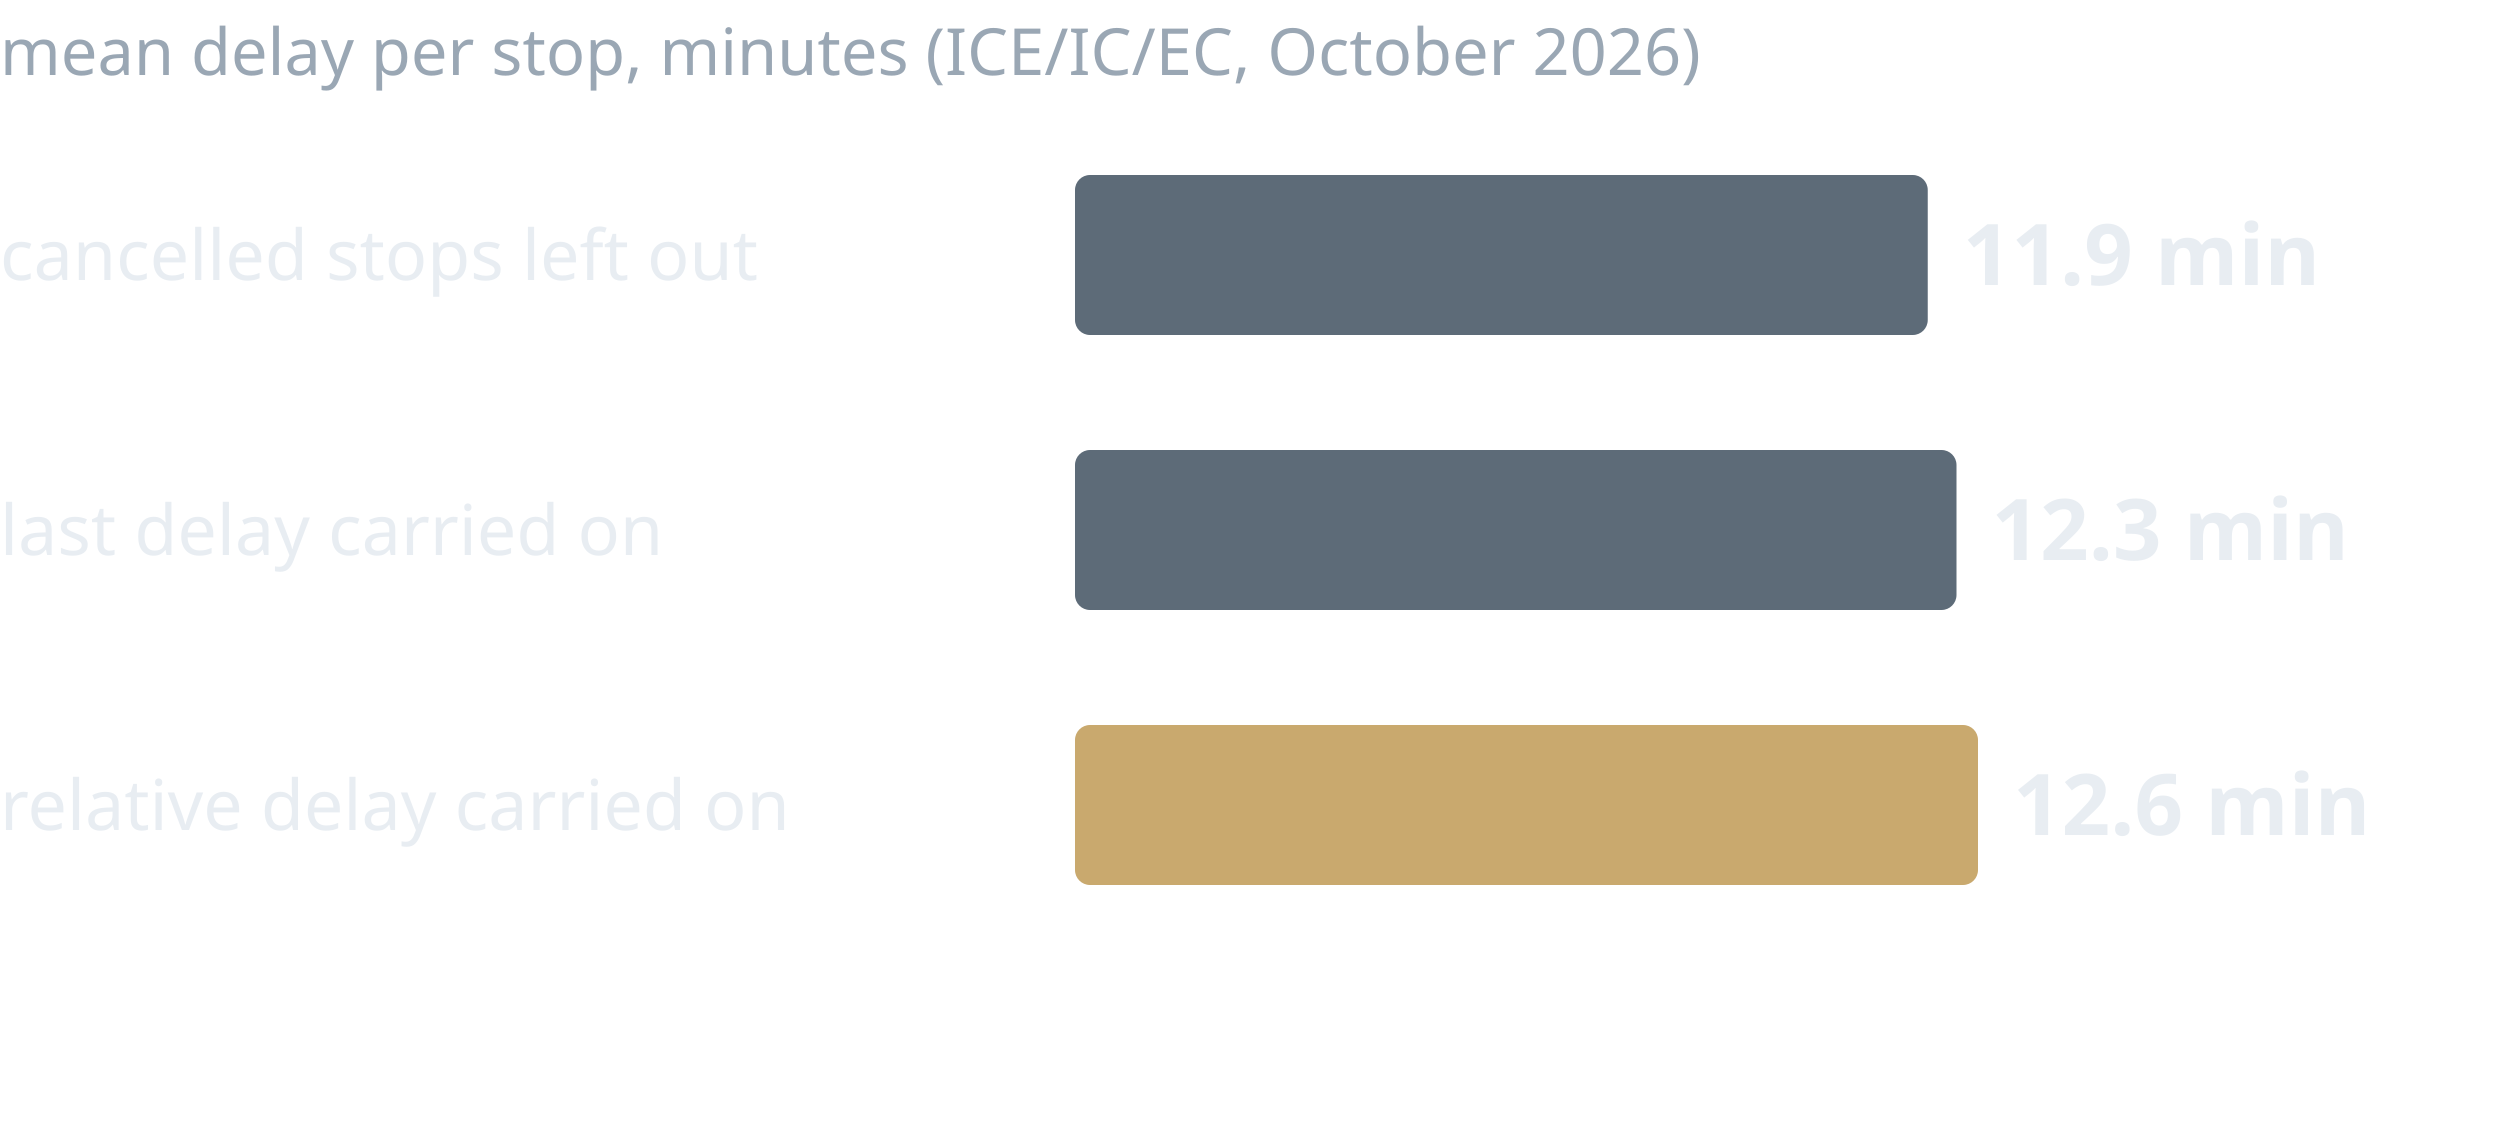
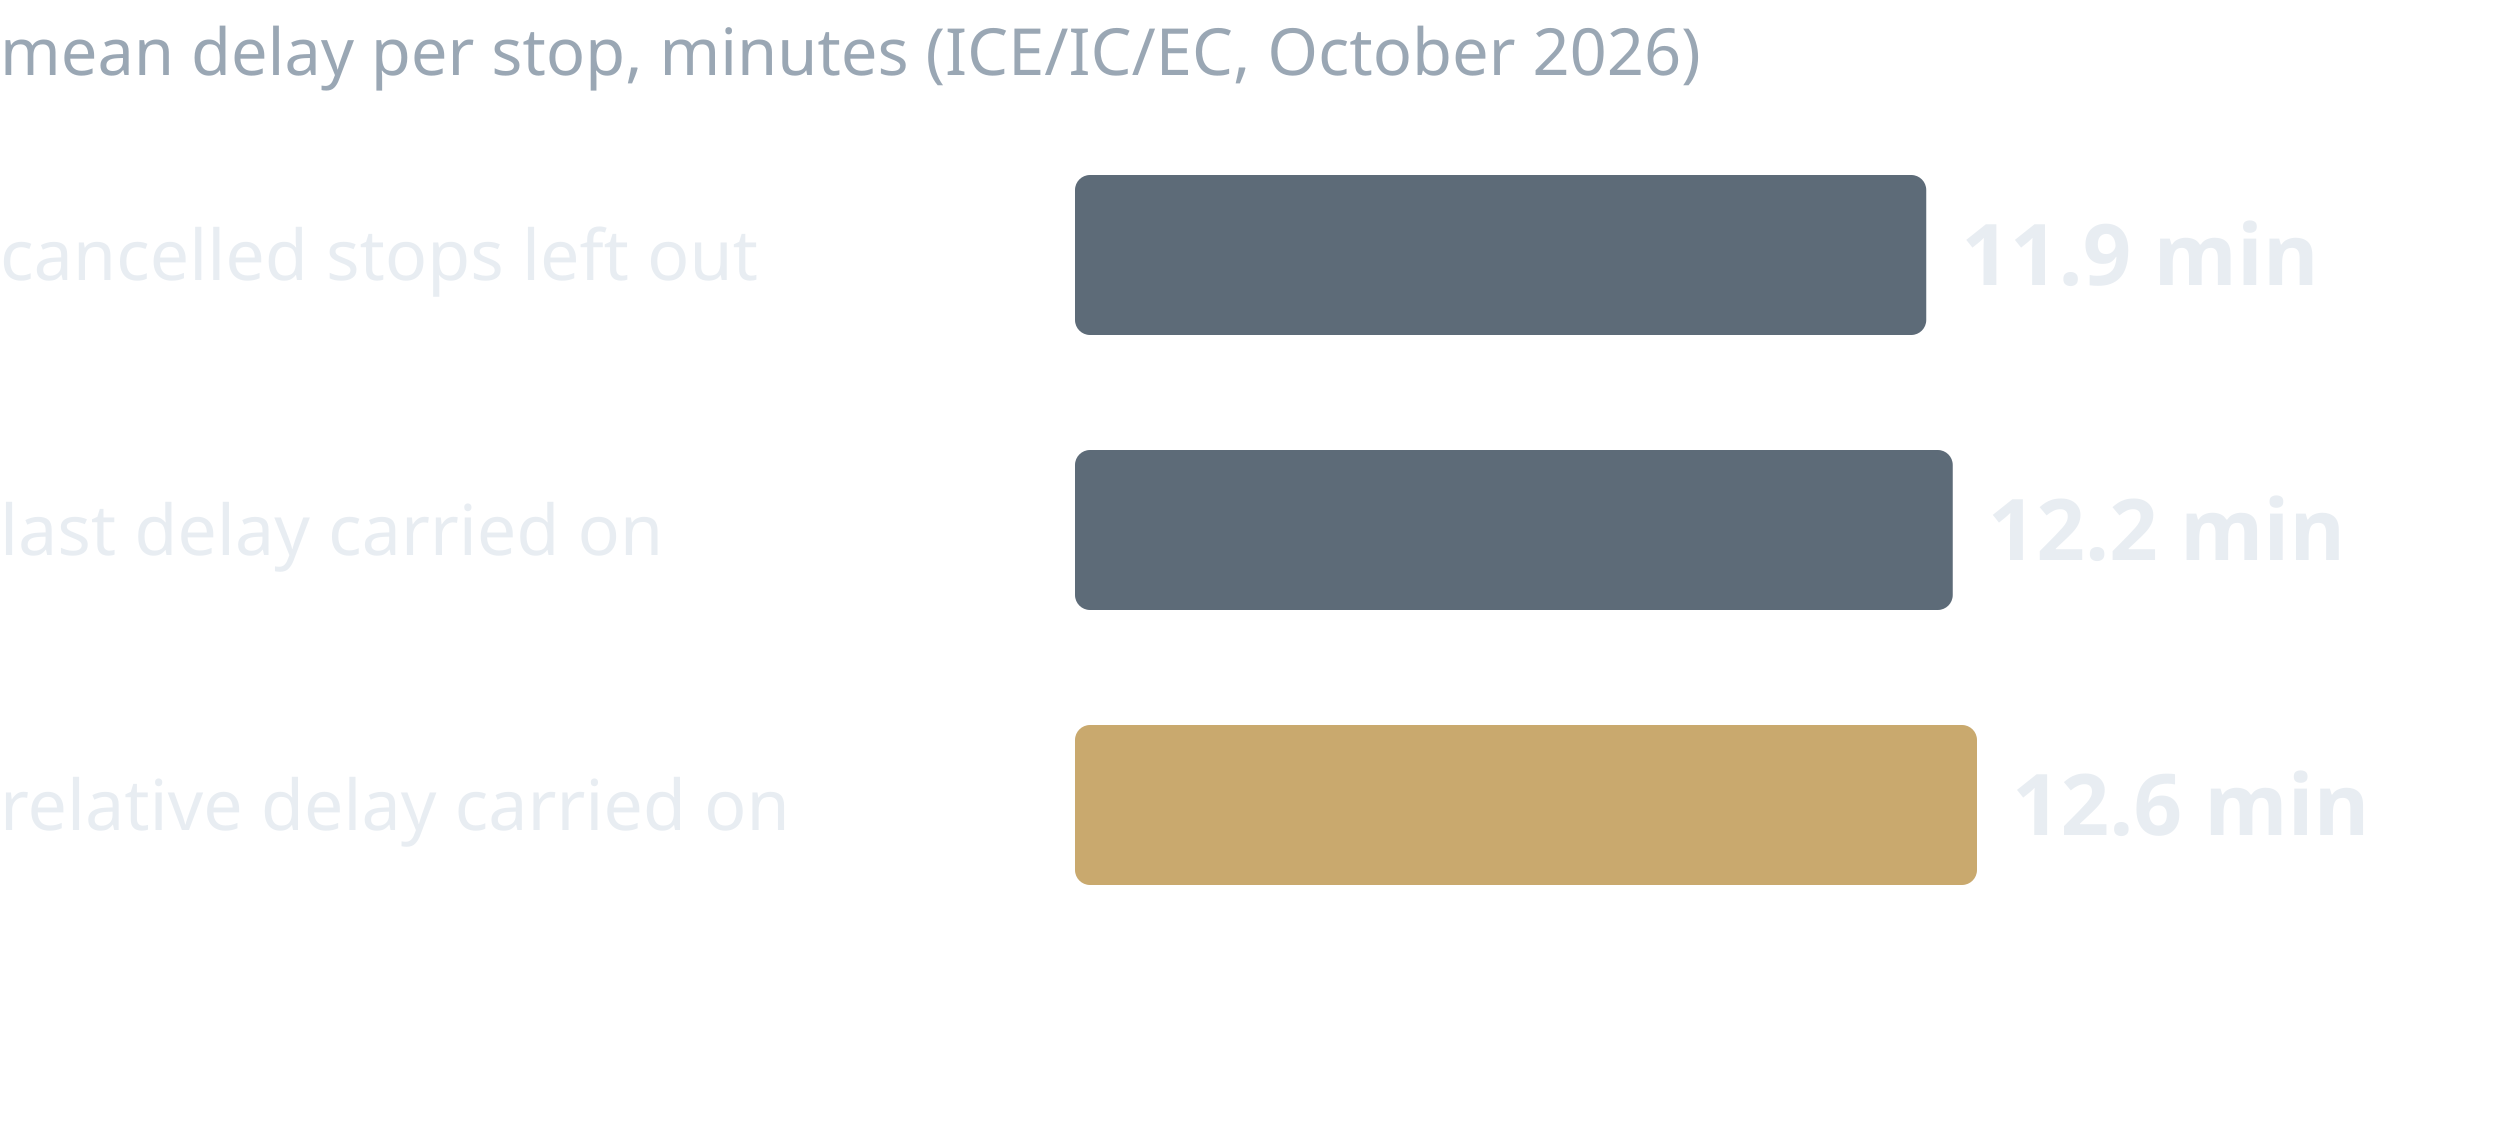
<svg xmlns="http://www.w3.org/2000/svg" viewBox="0 0 1000 450" font-family="Space Grotesk, sans-serif">
  <text x="0" y="30" fill="#9aa7b4" font-size="26">mean delay per stop, minutes (ICE/IC/EC, October 2026)</text>
  <text x="0" y="112.0" fill="#e8edf2" font-size="28">cancelled stops left out</text>
-   <rect x="430" y="70" width="341.1" height="64" rx="6" fill="#5d6b78" />
-   <text x="785.1" y="114.0" fill="#e8edf2" font-size="34" font-weight="600">11.9 min</text>
+   <rect x="430" y="70" width="340.5" height="64" rx="6" fill="#5d6b78" />
+   <text x="784.5" y="114.0" fill="#e8edf2" font-size="34" font-weight="600">11.9 min</text>
  <text x="0" y="222.0" fill="#e8edf2" font-size="28">last delay carried on</text>
-   <rect x="430" y="180" width="352.6" height="64" rx="6" fill="#5d6b78" />
-   <text x="796.6" y="224.0" fill="#e8edf2" font-size="34" font-weight="600">12.3 min</text>
+   <rect x="430" y="180" width="351.1" height="64" rx="6" fill="#5d6b78" />
+   <text x="795.1" y="224.0" fill="#e8edf2" font-size="34" font-weight="600">12.2 min</text>
  <text x="0" y="332.0" fill="#e8edf2" font-size="28">relative delay carried on</text>
-   <rect x="430" y="290" width="361.2" height="64" rx="6" fill="#c9a96e" />
-   <text x="805.2" y="334.0" fill="#e8edf2" font-size="34" font-weight="600">12.6 min</text>
+   <rect x="430" y="290" width="360.8" height="64" rx="6" fill="#c9a96e" />
+   <text x="804.8" y="334.0" fill="#e8edf2" font-size="34" font-weight="600">12.6 min</text>
</svg>
